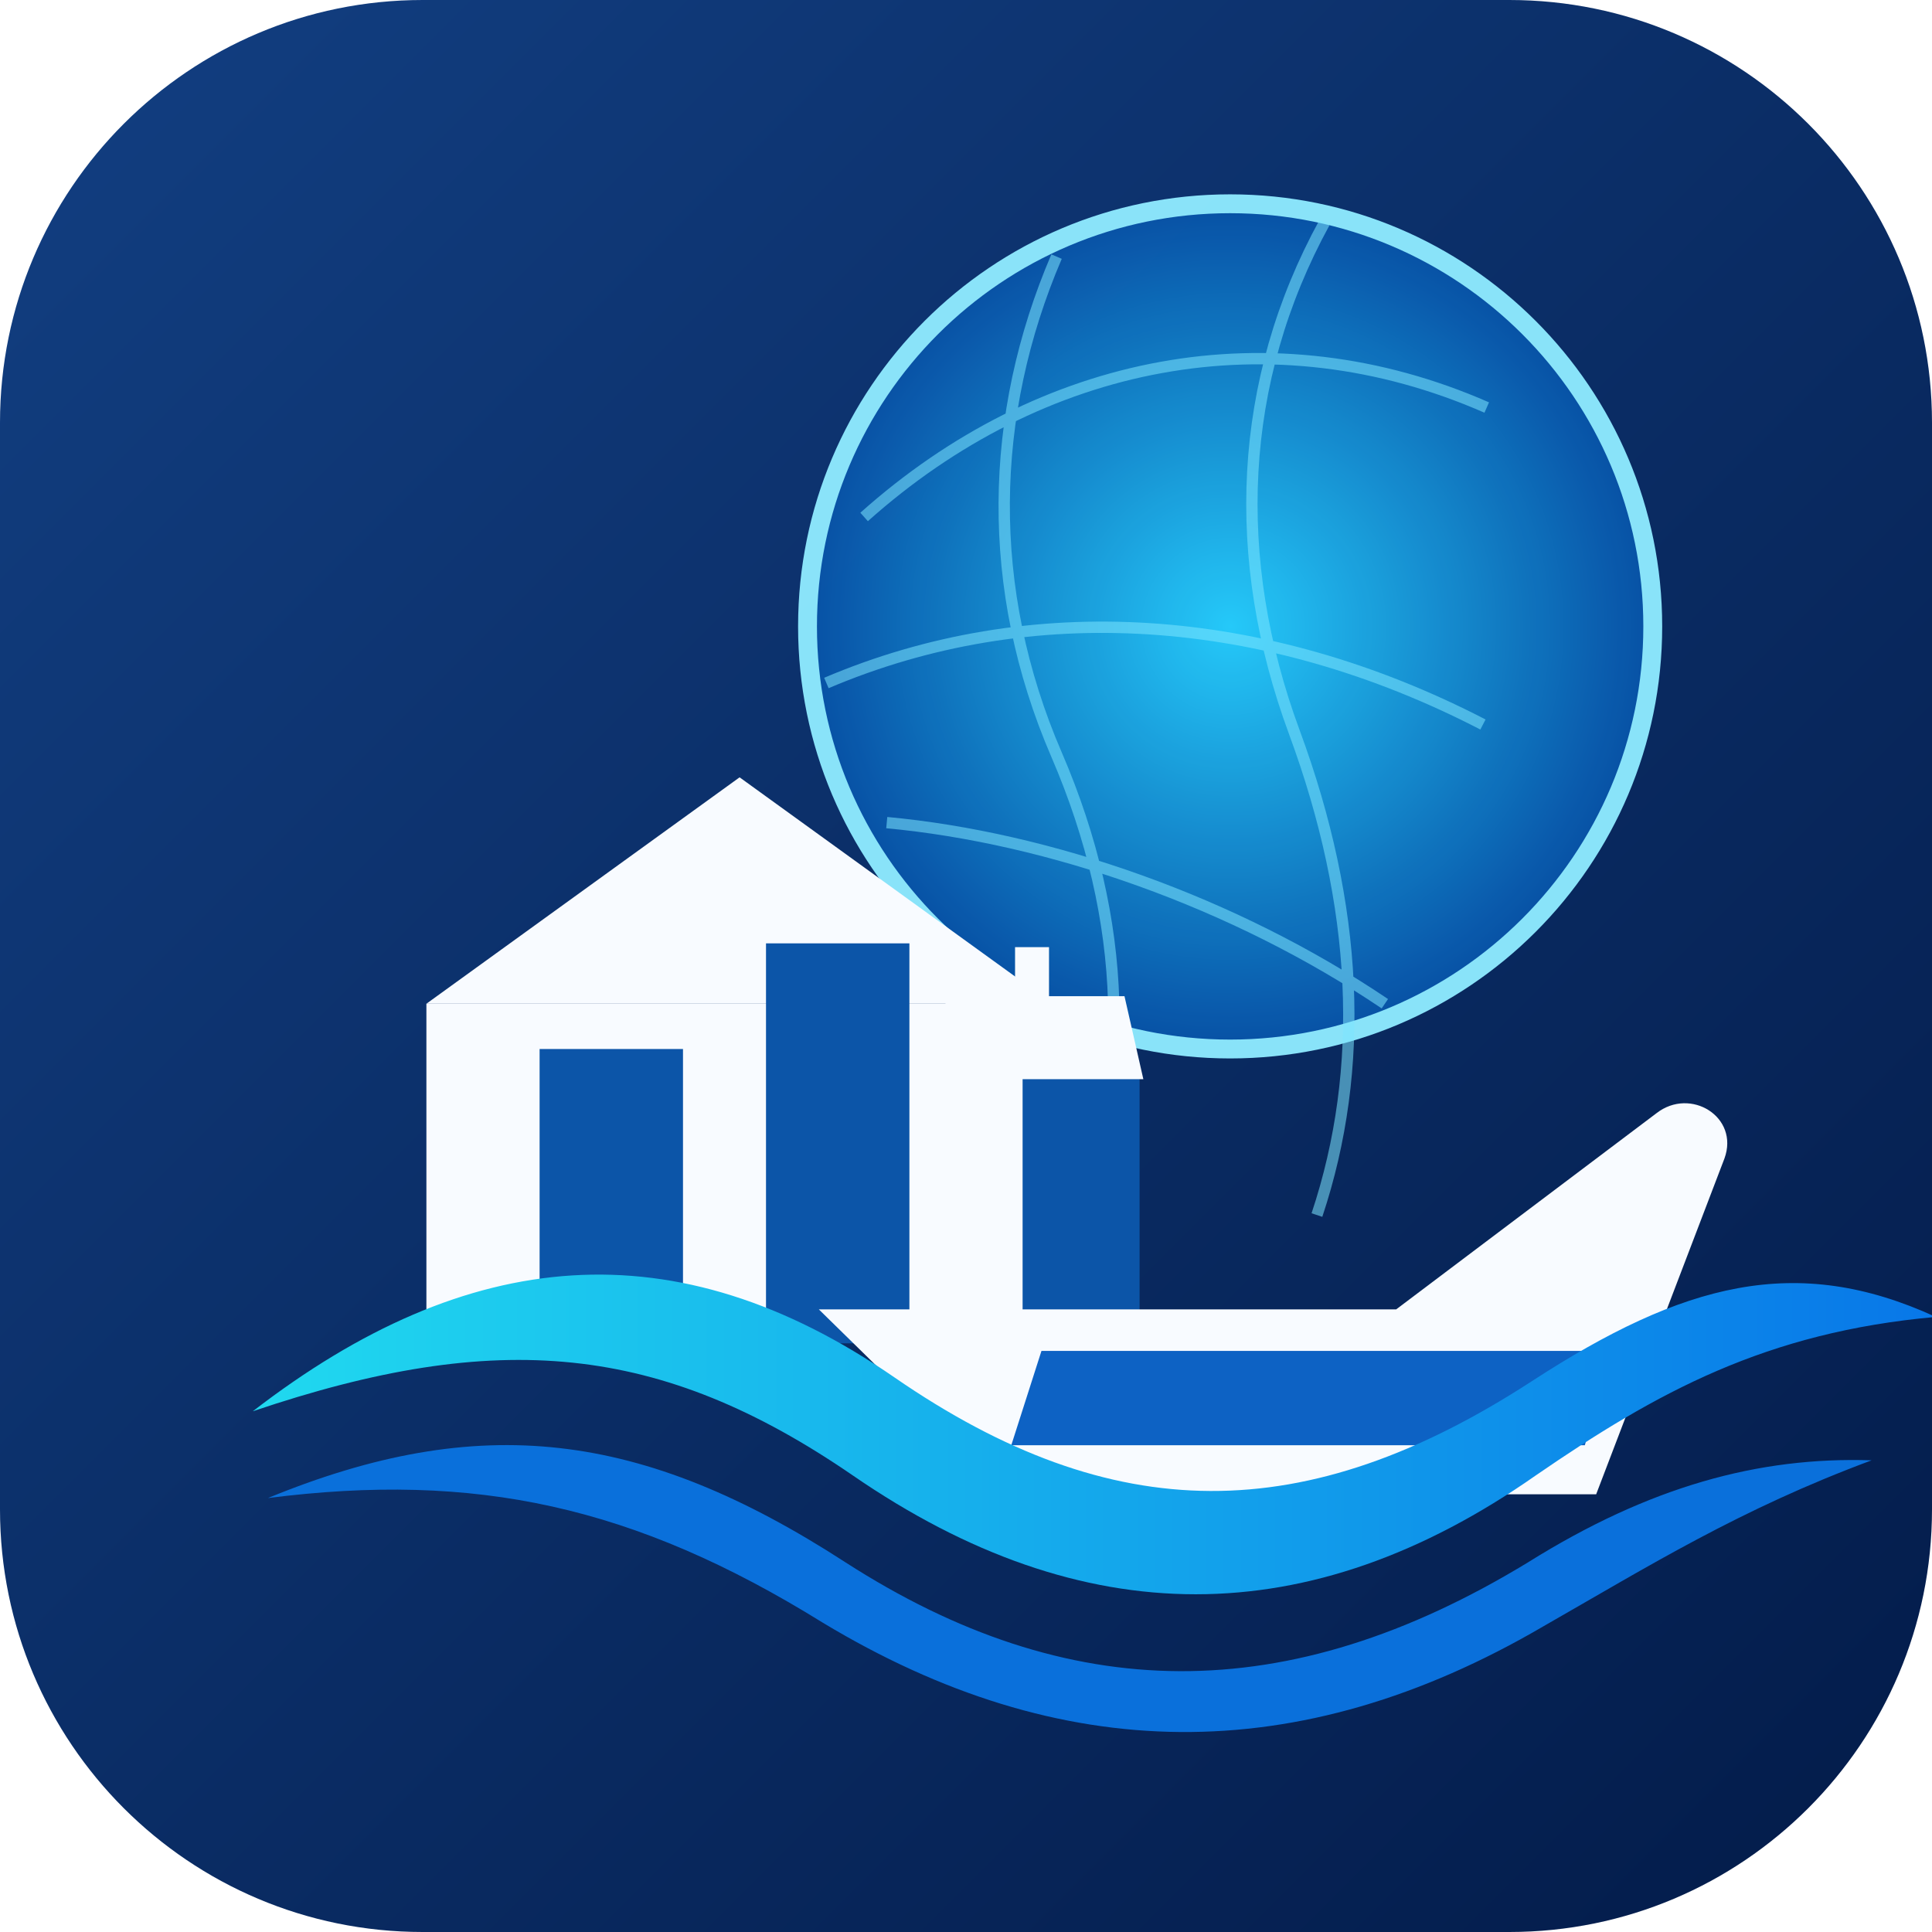
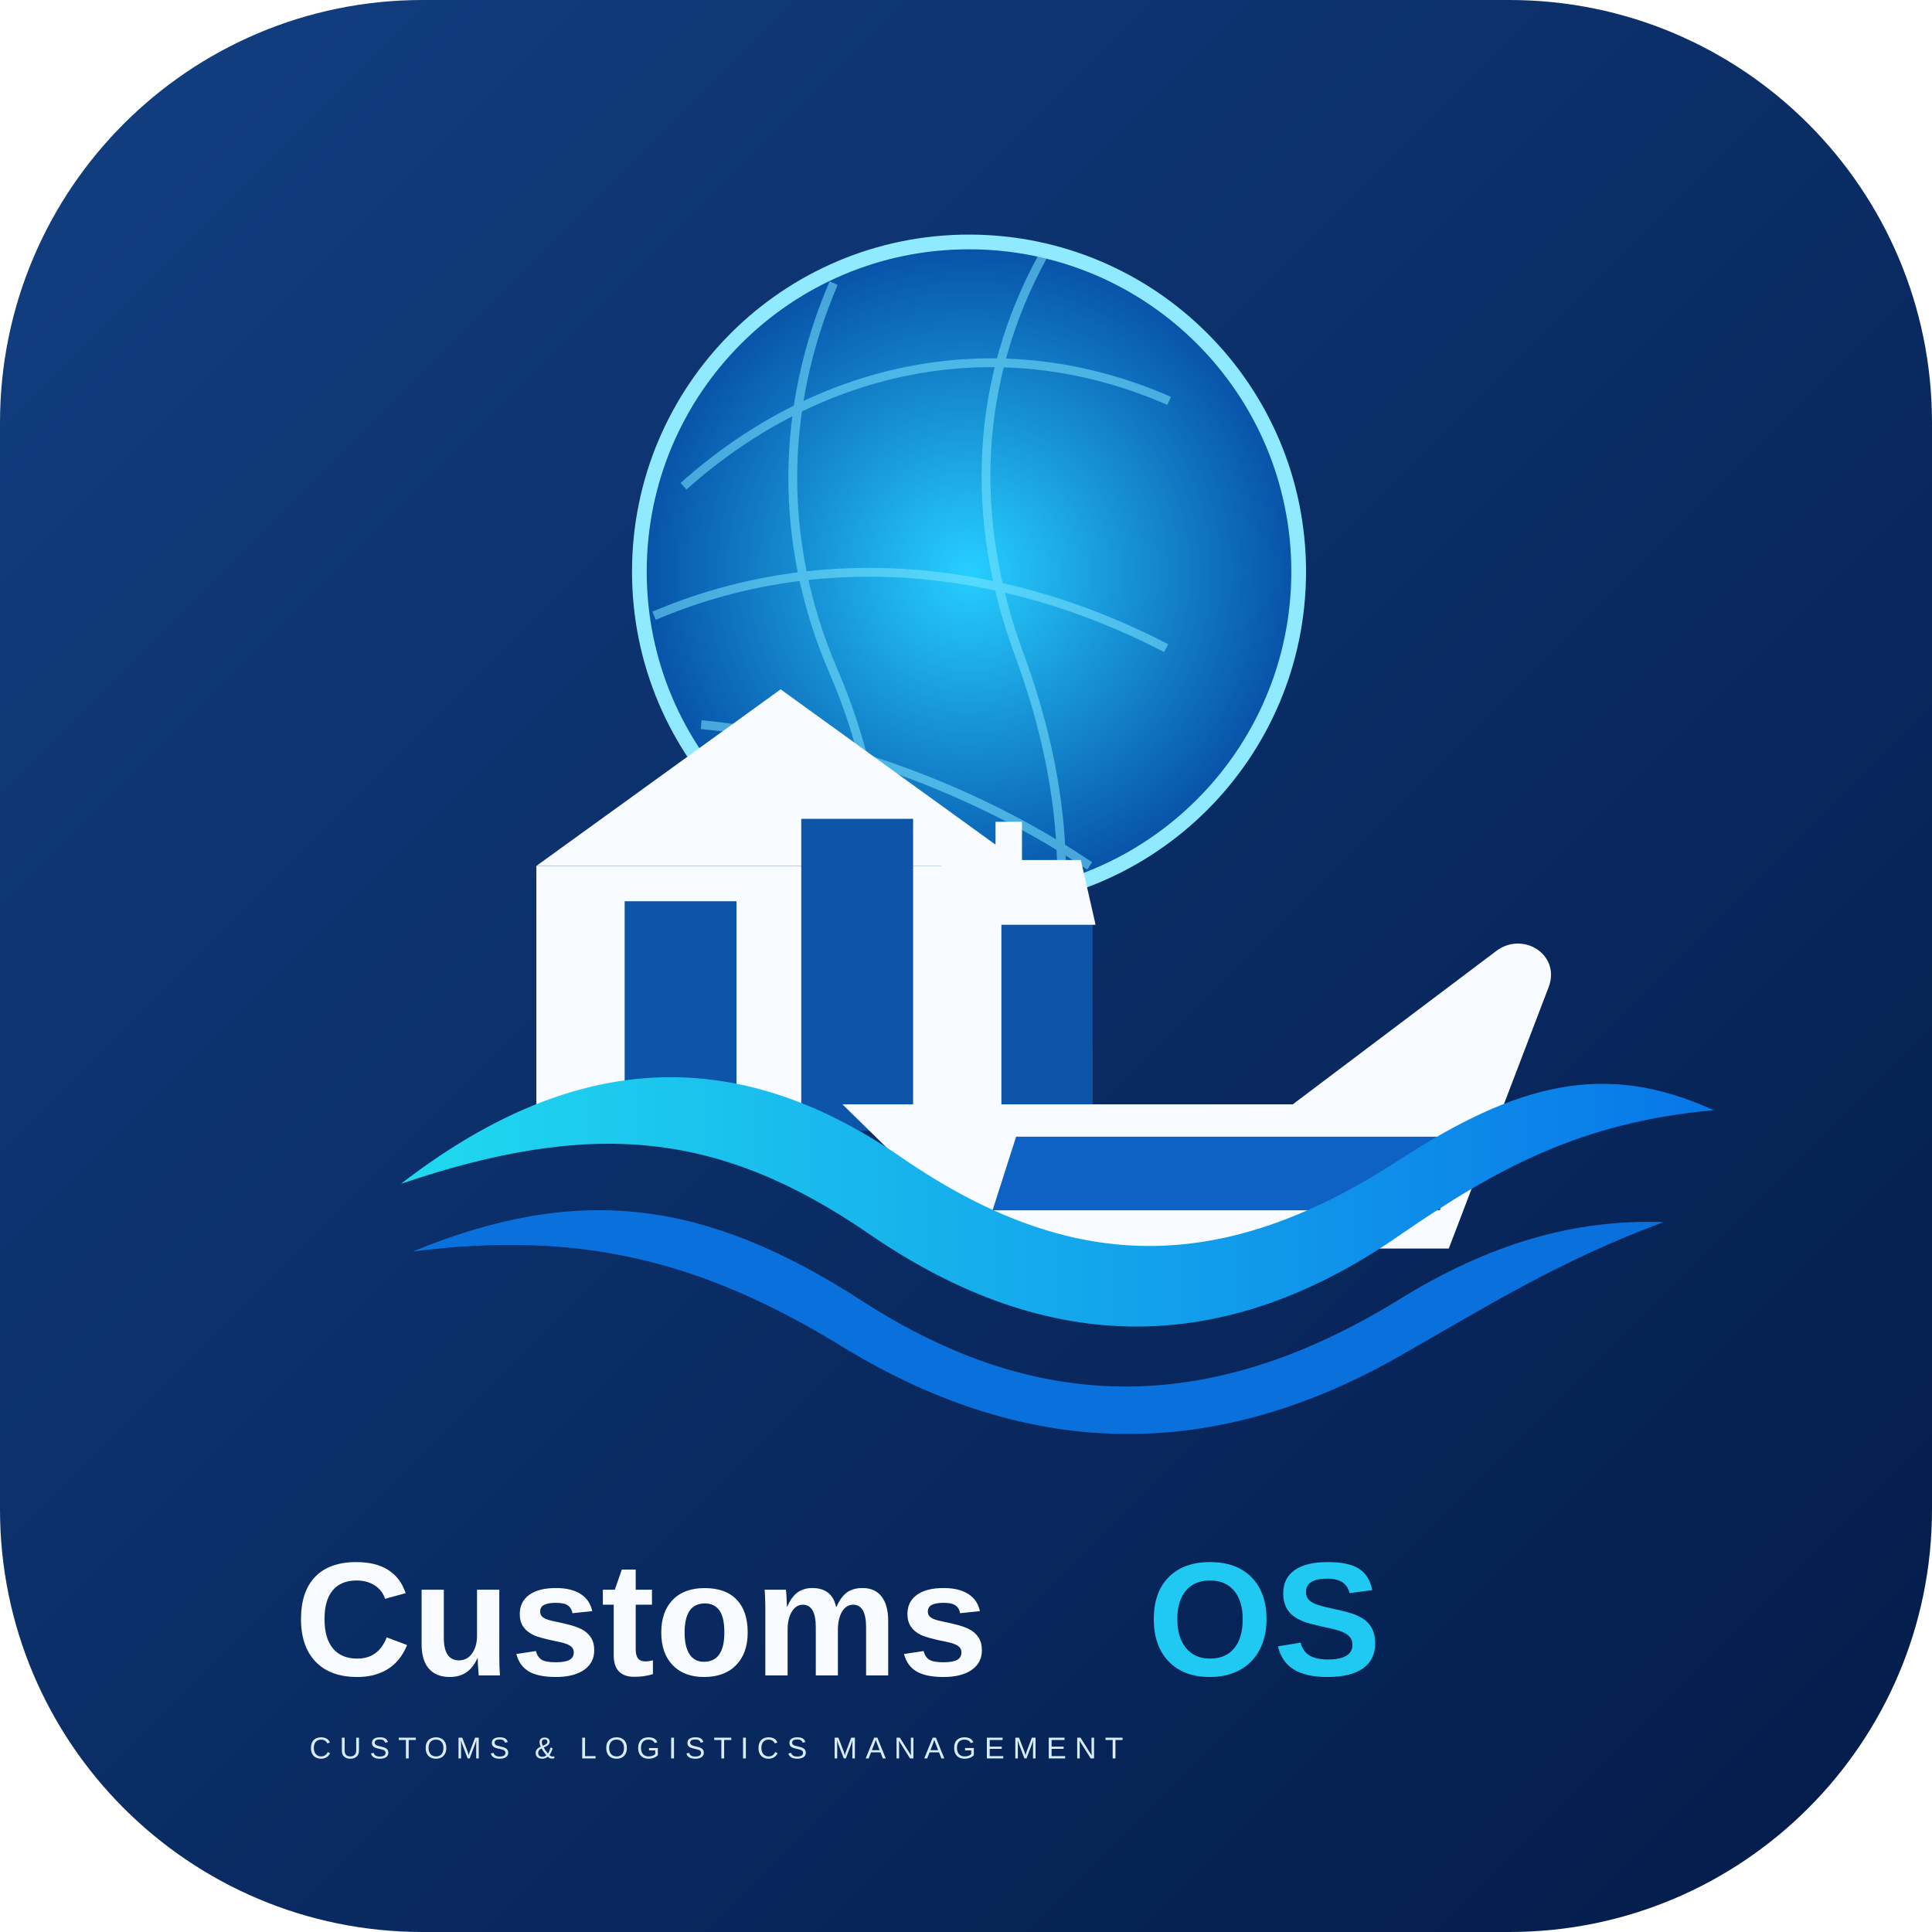
<svg xmlns="http://www.w3.org/2000/svg" viewBox="0 0 512 512">
  <defs>
    <linearGradient id="bg" x1="0" y1="0" x2="1" y2="1">
      <stop stop-color="#123f82" />
      <stop offset="1" stop-color="#031b49" />
    </linearGradient>
    <linearGradient id="sea" x1="0" y1="0" x2="1" y2="0">
      <stop stop-color="#20d9ef" />
      <stop offset="1" stop-color="#0877e8" />
    </linearGradient>
    <radialGradient id="globe">
      <stop stop-color="#26cfff" />
      <stop offset="1" stop-color="#0751a7" />
    </radialGradient>
  </defs>
  <rect width="512" height="512" rx="112" fill="url(#bg)" />
-   <circle cx="326" cy="166" r="112" fill="url(#globe)" stroke="#8feaff" stroke-width="5" opacity=".96" />
-   <path d="M229 137c47-42 108-54 165-29M219 181c54-23 116-19 174 11M235 218c43 4 92 21 132 48M280 68c-18 42-19 88 0 132s20 88 4 126M351 59c-23 42-25 89-8 135s19 89 6 128" fill="none" stroke="#7ce5ff" stroke-width="3" opacity=".55" />
-   <path d="M113 266h166v88H113z" fill="#f8fbff" />
-   <path d="M113 266l83-60 83 60" fill="#f8fbff" />
-   <path d="M143 278h38v76h-38zm60-28h38v106h-38z" fill="#0c55a8" />
-   <path d="M271 285h31v69h-31z" fill="#0c55a8" />
-   <path d="M246 286h57l-5-22h-47zM269 251h9v13h-9z" fill="#f8fbff" />
-   <path d="M217 347h153l69-52c9-7 22 1 18 12l-34 89H267z" fill="#f8fbff" />
-   <path d="M276 358h151l-7 25H268z" fill="#0d62c4" />
-   <path d="M67 374c57-44 112-49 170-9 58 40 109 40 169 1 40-26 70-34 107-17-45 4-74 20-106 42-60 42-120 42-181 0-51-35-94-39-159-17z" fill="url(#sea)" />
-   <path d="M71 397c56-23 99-18 153 17 59 38 117 39 181 0 32-20 61-28 91-27-35 13-59 28-87 44-65 38-128 37-191-1-50-31-92-40-147-33z" fill="#0a70db" />
+   <g transform="translate(54 22) scale(.78)">
+     <circle cx="260" cy="166" r="112" fill="url(#globe)" stroke="#8feaff" stroke-width="5" />
+     <path d="M163 137c47-42 108-54 165-29M153 181c54-23 116-19 174 11M169 218c43 4 92 21 132 48M214 68c-18 42-19 88 0 132s20 88 4 126M285 59c-23 42-25 89-8 135s19 89 6 128" fill="none" stroke="#7ce5ff" stroke-width="3" opacity=".55" />
+     <path d="M113 266h166v88H113z" fill="#f8fbff" />
+     <path d="M113 266l83-60 83 60" fill="#f8fbff" />
+     <path d="M143 278h38v76h-38zm60-28h38v106h-38z" fill="#0c55a8" />
+     <path d="M271 285h31v69h-31z" fill="#0c55a8" />
+     <path d="M246 286h57l-5-22h-47zM269 251h9v13h-9z" fill="#f8fbff" />
+     <path d="M217 347h153l69-52c9-7 22 1 18 12l-34 89H267z" fill="#f8fbff" />
+     <path d="M276 358h151l-7 25H268z" fill="#0d62c4" />
+     <path d="M67 374c57-44 112-49 170-9 58 40 109 40 169 1 40-26 70-34 107-17-45 4-74 20-106 42-60 42-120 42-181 0-51-35-94-39-159-17z" fill="url(#sea)" />
+     <path d="M71 397c56-23 99-18 153 17 59 38 117 39 181 0 32-20 61-28 91-27-35 13-59 28-87 44-65 38-128 37-191-1-50-31-92-40-147-33z" fill="#0a70db" />
+   </g>
+   <text x="78" y="444" font-family="Arial, Helvetica, sans-serif" font-size="43" font-weight="800" fill="#f8fbff">Customs</text>
+   <text x="304" y="444" font-family="Arial, Helvetica, sans-serif" font-size="43" font-weight="800" fill="#20c9f2">OS</text>
+   <text x="82" y="466" font-family="Arial, Helvetica, sans-serif" font-size="8" letter-spacing="2.2" fill="#d9ecff">CUSTOMS &amp; LOGISTICS MANAGEMENT</text>
</svg>
